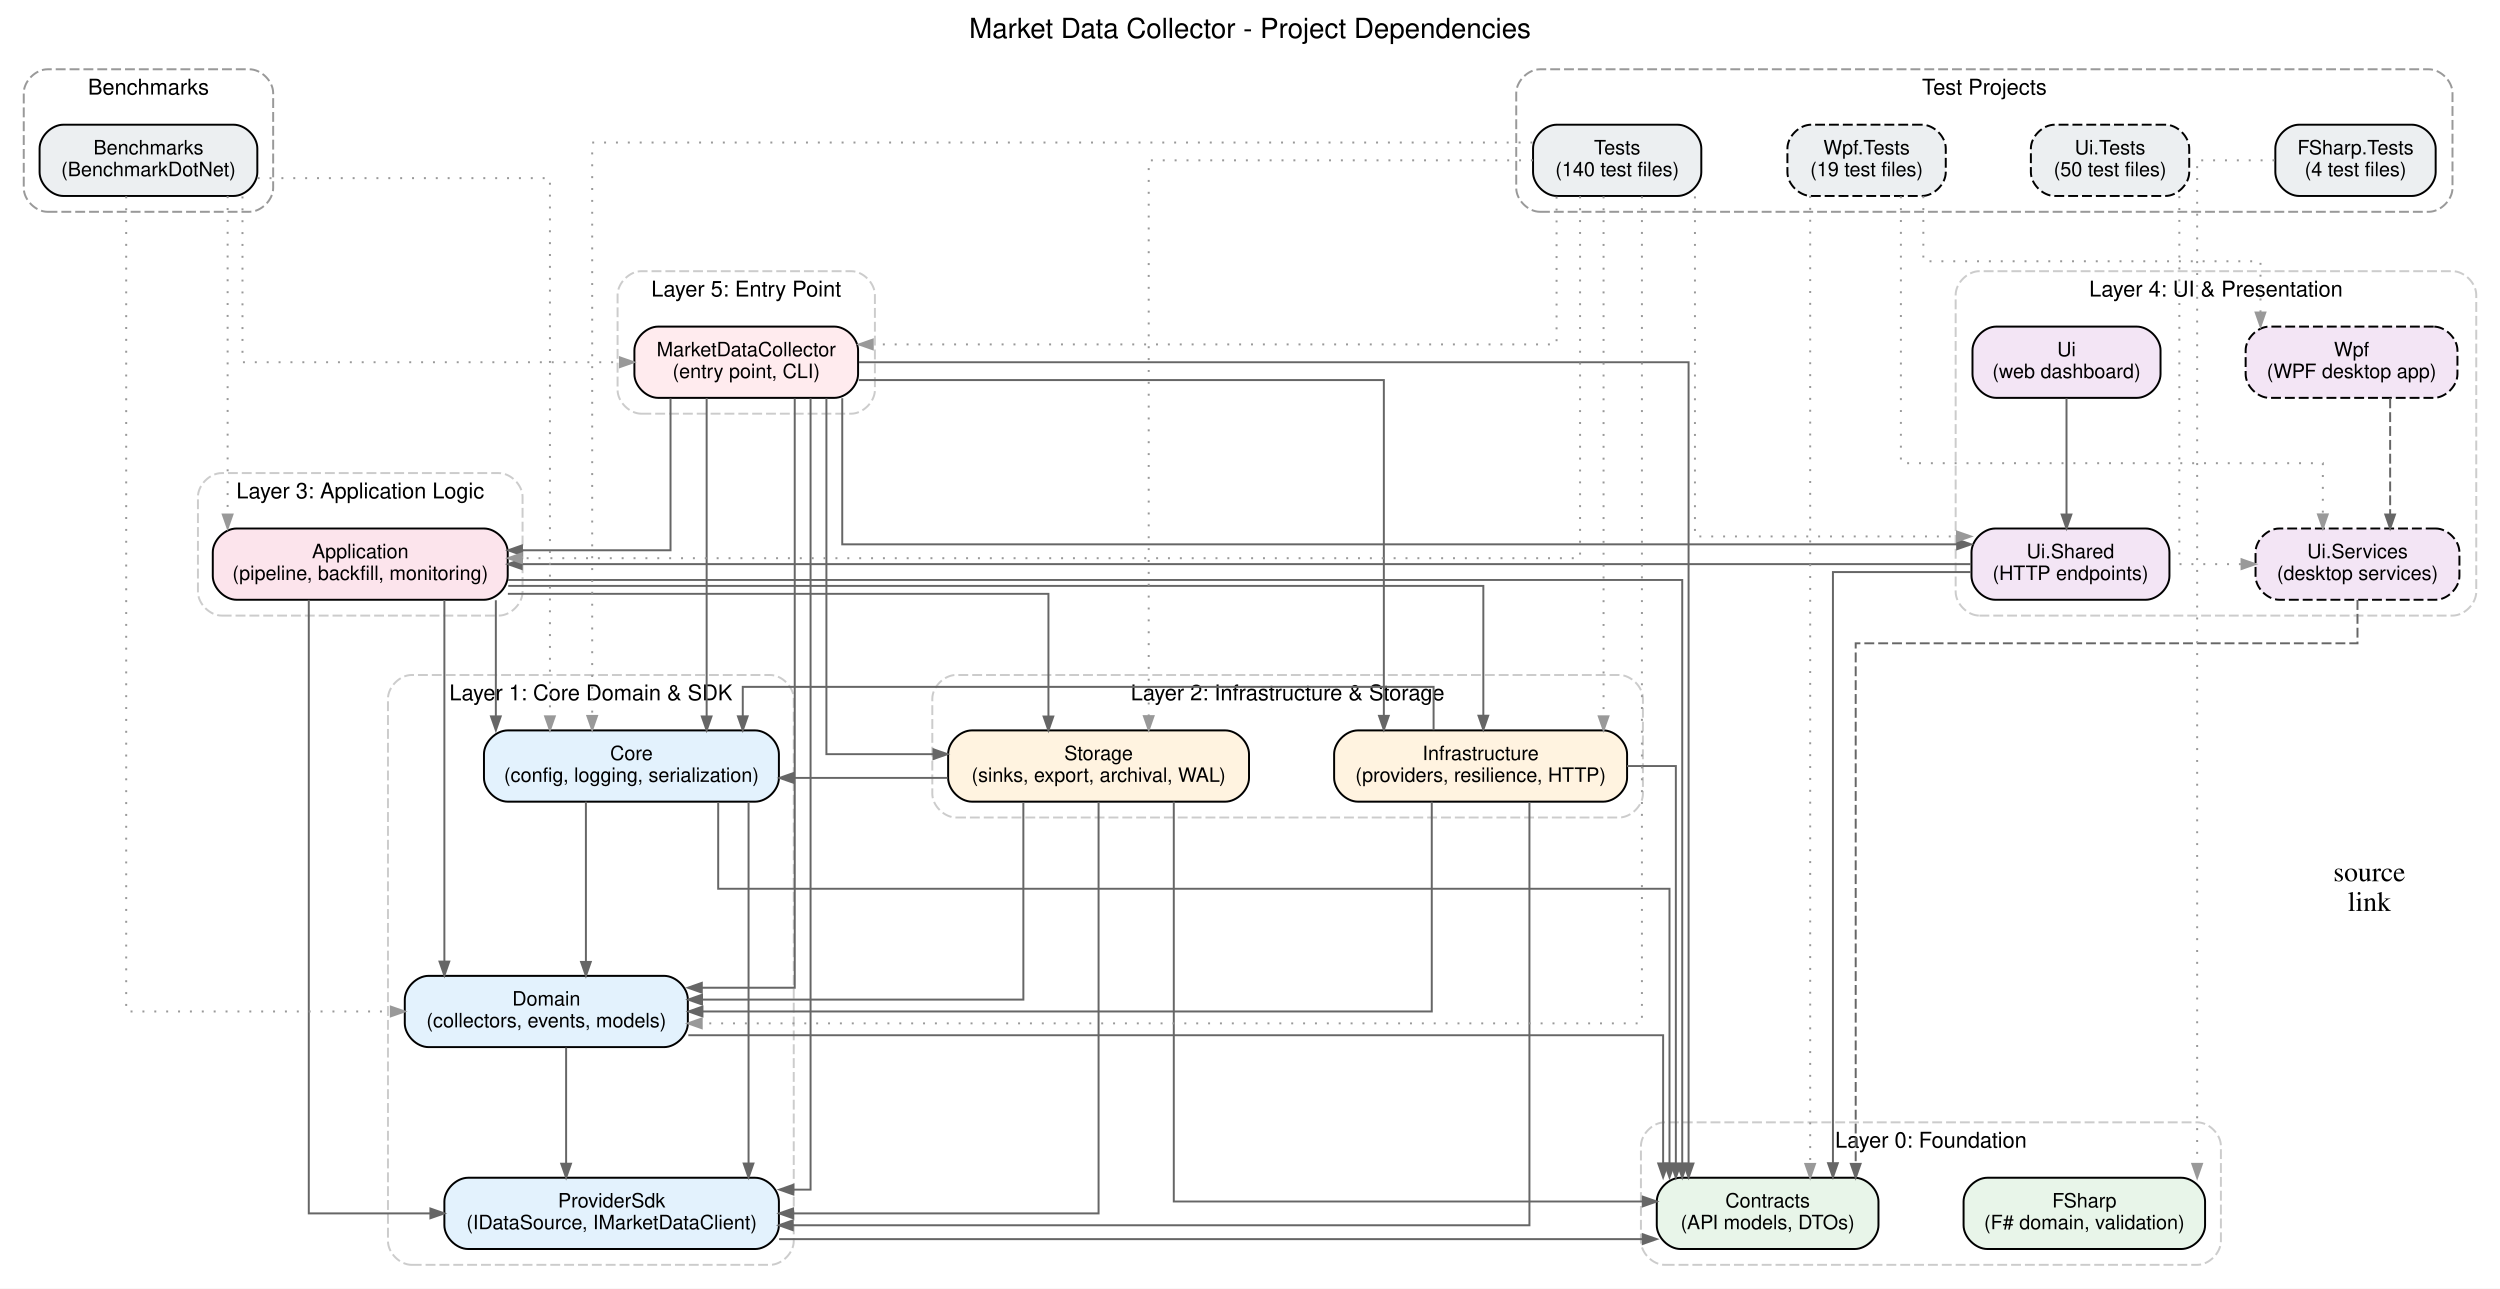
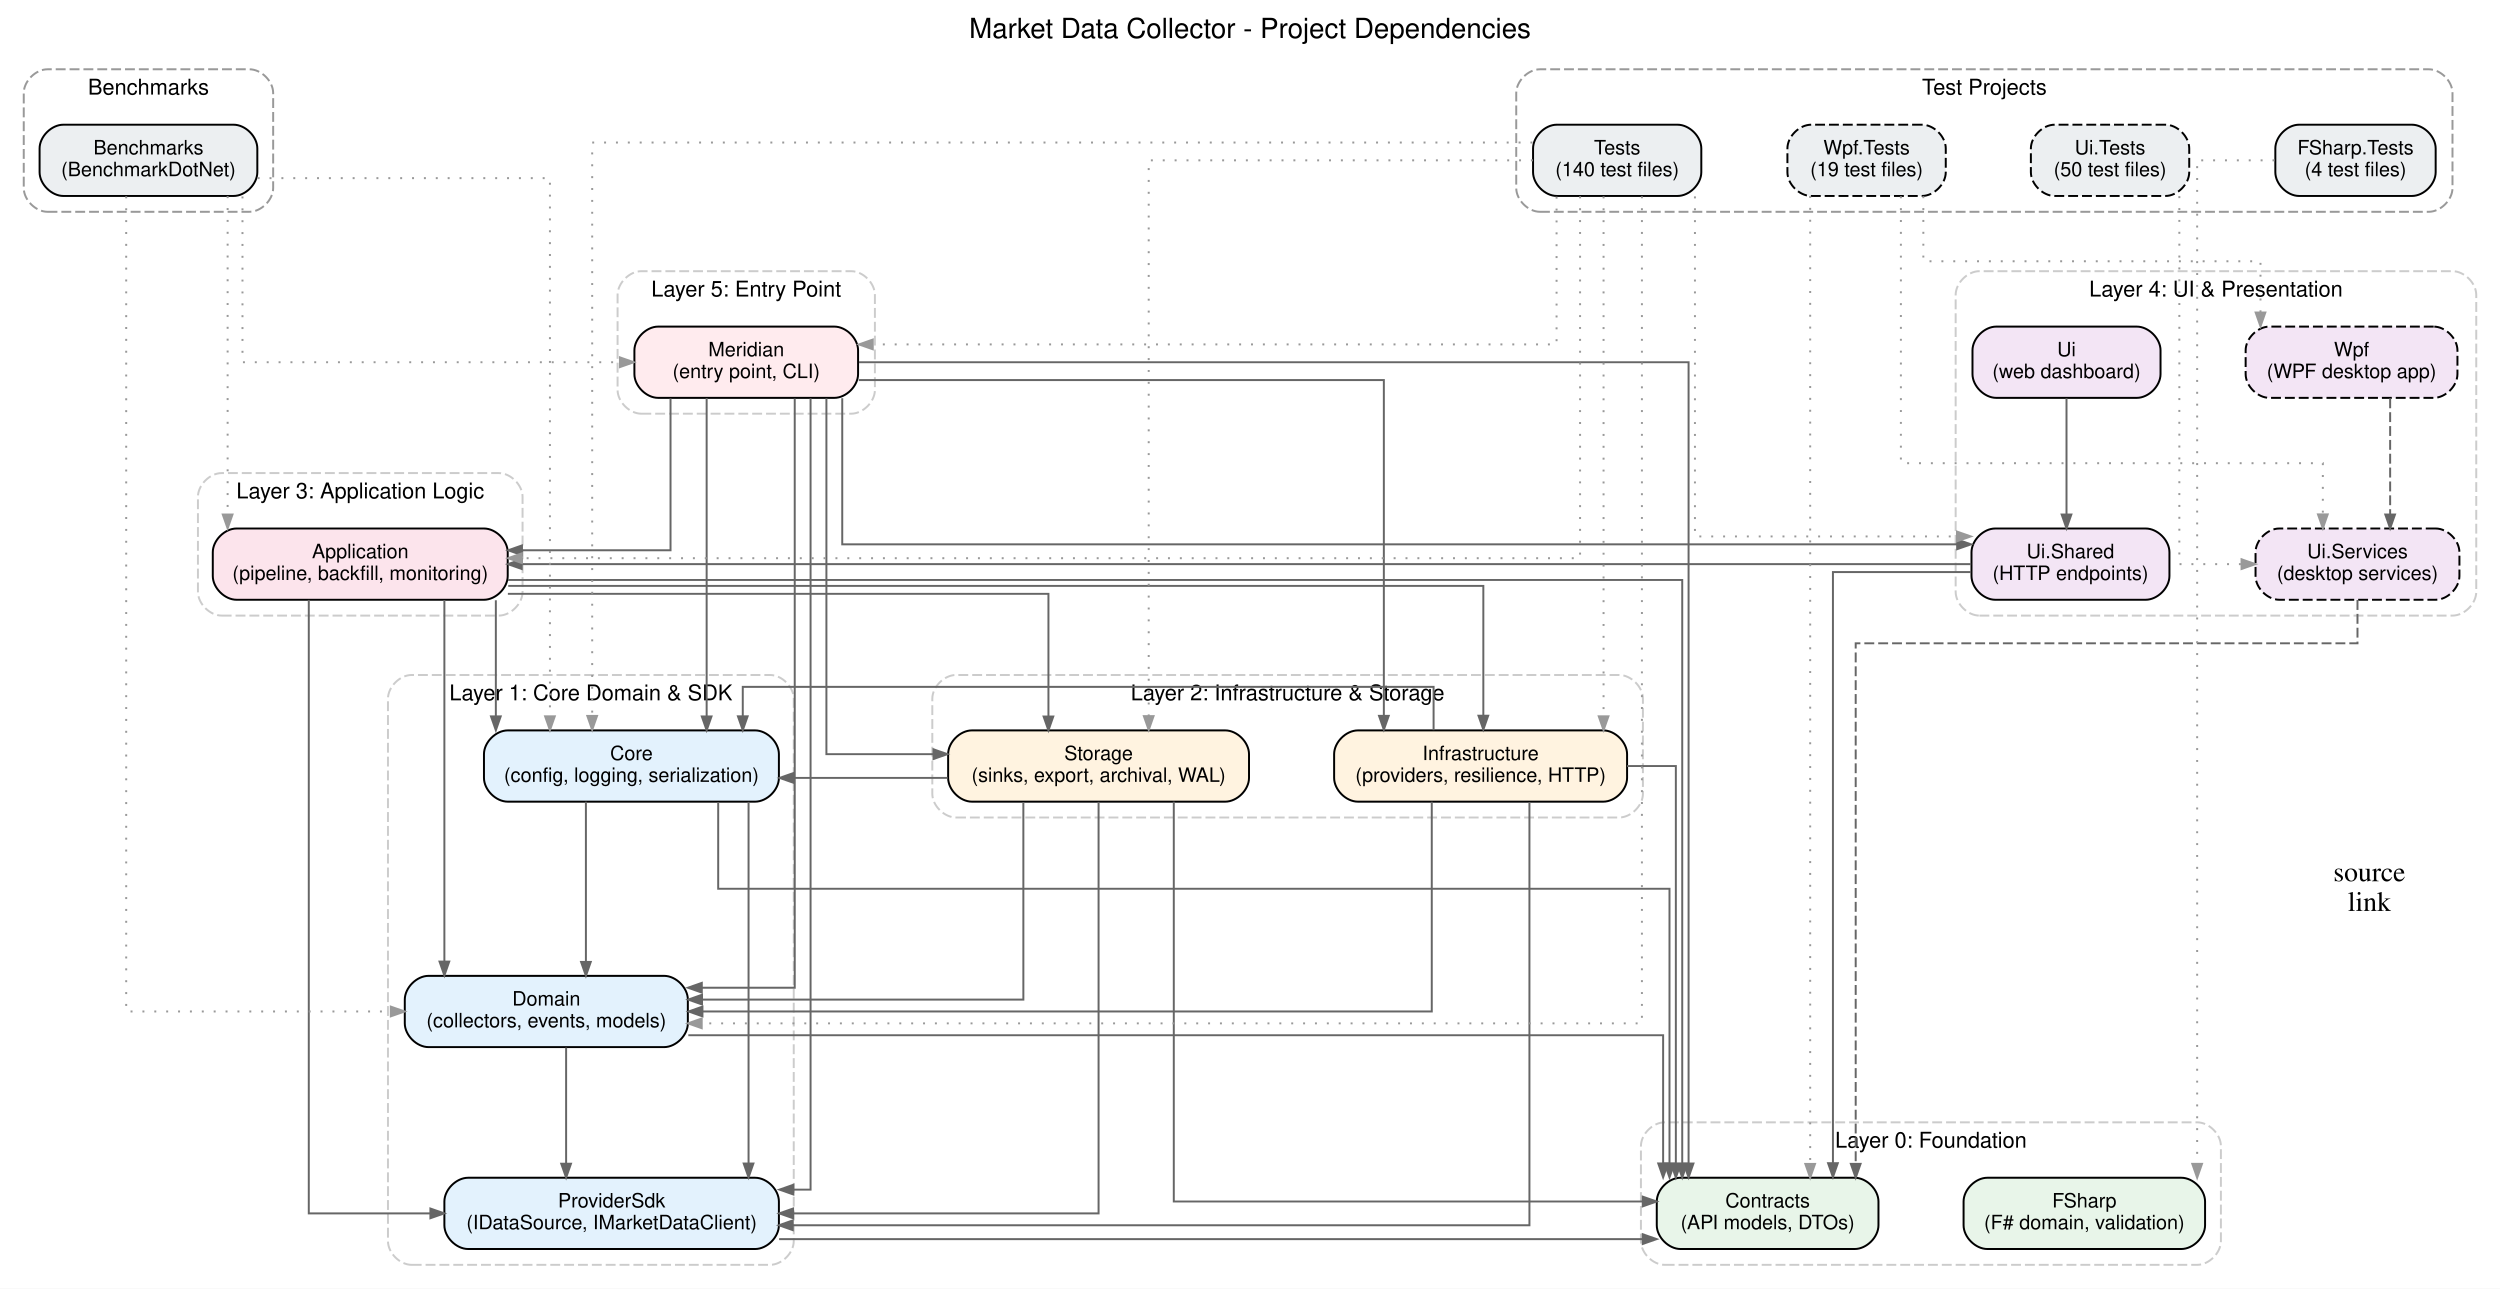
<svg xmlns="http://www.w3.org/2000/svg" width="1263pt" height="651pt" viewBox="0.00 0.00 1263.00 651.00">
  <g id="graph0" class="graph" transform="scale(1 1) rotate(0) translate(4 647)">
    <polygon fill="white" stroke="transparent" points="-4,4 -4,-647 1259,-647 1259,4 -4,4" />
    <text text-anchor="middle" x="627.5" y="-627.8" font-family="Segoe UI, Helvetica, Arial, sans-serif" font-size="14.00">Market Data Collector - Project Dependencies</text>
    <g id="clust1" class="cluster">
      <path fill="none" stroke="#cccccc" stroke-dasharray="5,2" d="M837,-8C837,-8 1106,-8 1106,-8 1112,-8 1118,-14 1118,-20 1118,-20 1118,-68 1118,-68 1118,-74 1112,-80 1106,-80 1106,-80 837,-80 837,-80 831,-80 825,-74 825,-68 825,-68 825,-20 825,-20 825,-14 831,-8 837,-8" />
      <text text-anchor="middle" x="971.5" y="-67.2" font-family="Segoe UI, Helvetica, Arial, sans-serif" font-size="11.00">Layer 0: Foundation</text>
    </g>
    <g id="clust2" class="cluster">
      <path fill="none" stroke="#cccccc" stroke-dasharray="5,2" d="M204,-8C204,-8 385,-8 385,-8 391,-8 397,-14 397,-20 397,-20 397,-294 397,-294 397,-300 391,-306 385,-306 385,-306 204,-306 204,-306 198,-306 192,-300 192,-294 192,-294 192,-20 192,-20 192,-14 198,-8 204,-8" />
      <text text-anchor="middle" x="294.5" y="-293.2" font-family="Segoe UI, Helvetica, Arial, sans-serif" font-size="11.00">Layer 1: Core Domain &amp; SDK</text>
    </g>
    <g id="clust3" class="cluster">
      <path fill="none" stroke="#cccccc" stroke-dasharray="5,2" d="M479,-234C479,-234 814,-234 814,-234 820,-234 826,-240 826,-246 826,-246 826,-294 826,-294 826,-300 820,-306 814,-306 814,-306 479,-306 479,-306 473,-306 467,-300 467,-294 467,-294 467,-246 467,-246 467,-240 473,-234 479,-234" />
      <text text-anchor="middle" x="646.5" y="-293.2" font-family="Segoe UI, Helvetica, Arial, sans-serif" font-size="11.00">Layer 2: Infrastructure &amp; Storage</text>
    </g>
    <g id="clust4" class="cluster">
      <path fill="none" stroke="#cccccc" stroke-dasharray="5,2" d="M108,-336C108,-336 248,-336 248,-336 254,-336 260,-342 260,-348 260,-348 260,-396 260,-396 260,-402 254,-408 248,-408 248,-408 108,-408 108,-408 102,-408 96,-402 96,-396 96,-396 96,-348 96,-348 96,-342 102,-336 108,-336" />
      <text text-anchor="middle" x="178" y="-395.2" font-family="Segoe UI, Helvetica, Arial, sans-serif" font-size="11.00">Layer 3: Application Logic</text>
    </g>
    <g id="clust5" class="cluster">
      <path fill="none" stroke="#cccccc" stroke-dasharray="5,2" d="M996,-336C996,-336 1235,-336 1235,-336 1241,-336 1247,-342 1247,-348 1247,-348 1247,-498 1247,-498 1247,-504 1241,-510 1235,-510 1235,-510 996,-510 996,-510 990,-510 984,-504 984,-498 984,-498 984,-348 984,-348 984,-342 990,-336 996,-336" />
      <text text-anchor="middle" x="1115.5" y="-497.2" font-family="Segoe UI, Helvetica, Arial, sans-serif" font-size="11.00">Layer 4: UI &amp; Presentation</text>
    </g>
    <g id="clust6" class="cluster">
      <path fill="none" stroke="#cccccc" stroke-dasharray="5,2" d="M320,-438C320,-438 426,-438 426,-438 432,-438 438,-444 438,-450 438,-450 438,-498 438,-498 438,-504 432,-510 426,-510 426,-510 320,-510 320,-510 314,-510 308,-504 308,-498 308,-498 308,-450 308,-450 308,-444 314,-438 320,-438" />
      <text text-anchor="middle" x="373" y="-497.2" font-family="Segoe UI, Helvetica, Arial, sans-serif" font-size="11.00">Layer 5: Entry Point</text>
    </g>
    <g id="clust7" class="cluster">
      <path fill="none" stroke="#999999" stroke-dasharray="5,2" d="M774,-540C774,-540 1223,-540 1223,-540 1229,-540 1235,-546 1235,-552 1235,-552 1235,-600 1235,-600 1235,-606 1229,-612 1223,-612 1223,-612 774,-612 774,-612 768,-612 762,-606 762,-600 762,-600 762,-552 762,-552 762,-546 768,-540 774,-540" />
      <text text-anchor="middle" x="998.5" y="-599.2" font-family="Segoe UI, Helvetica, Arial, sans-serif" font-size="11.00">Test Projects</text>
    </g>
    <g id="clust8" class="cluster">
      <path fill="none" stroke="#999999" stroke-dasharray="5,2" d="M20,-540C20,-540 122,-540 122,-540 128,-540 134,-546 134,-552 134,-552 134,-600 134,-600 134,-606 128,-612 122,-612 122,-612 20,-612 20,-612 14,-612 8,-606 8,-600 8,-600 8,-552 8,-552 8,-546 14,-540 20,-540" />
      <text text-anchor="middle" x="71" y="-599.2" font-family="Segoe UI, Helvetica, Arial, sans-serif" font-size="11.00">Benchmarks</text>
    </g>
    <g id="node1" class="node">
      <path fill="#e8f5e9" stroke="black" d="M933,-52C933,-52 845,-52 845,-52 839,-52 833,-46 833,-40 833,-40 833,-28 833,-28 833,-22 839,-16 845,-16 845,-16 933,-16 933,-16 939,-16 945,-22 945,-28 945,-28 945,-40 945,-40 945,-46 939,-52 933,-52" />
      <text text-anchor="middle" x="889" y="-37" font-family="Segoe UI, Helvetica, Arial, sans-serif" font-size="10.00">Contracts</text>
      <text text-anchor="middle" x="889" y="-26" font-family="Segoe UI, Helvetica, Arial, sans-serif" font-size="10.00">(API models, DTOs)</text>
    </g>
    <g id="node2" class="node">
      <path fill="#e8f5e9" stroke="black" d="M1098,-52C1098,-52 1000,-52 1000,-52 994,-52 988,-46 988,-40 988,-40 988,-28 988,-28 988,-22 994,-16 1000,-16 1000,-16 1098,-16 1098,-16 1104,-16 1110,-22 1110,-28 1110,-28 1110,-40 1110,-40 1110,-46 1104,-52 1098,-52" />
      <text text-anchor="middle" x="1049" y="-37" font-family="Segoe UI, Helvetica, Arial, sans-serif" font-size="10.00">FSharp</text>
      <text text-anchor="middle" x="1049" y="-26" font-family="Segoe UI, Helvetica, Arial, sans-serif" font-size="10.00">(F# domain, validation)</text>
    </g>
    <g id="node3" class="node">
      <path fill="#e3f2fd" stroke="black" d="M377.5,-52C377.5,-52 232.5,-52 232.5,-52 226.5,-52 220.5,-46 220.5,-40 220.5,-40 220.5,-28 220.5,-28 220.5,-22 226.5,-16 232.5,-16 232.5,-16 377.5,-16 377.5,-16 383.5,-16 389.5,-22 389.5,-28 389.5,-28 389.5,-40 389.5,-40 389.5,-46 383.5,-52 377.5,-52" />
      <text text-anchor="middle" x="305" y="-37" font-family="Segoe UI, Helvetica, Arial, sans-serif" font-size="10.00">ProviderSdk</text>
      <text text-anchor="middle" x="305" y="-26" font-family="Segoe UI, Helvetica, Arial, sans-serif" font-size="10.00">(IDataSource, IMarketDataClient)</text>
    </g>
    <g id="edge1" class="edge">
      <path fill="none" stroke="#666666" d="M389.61,-21C389.61,-21 825.93,-21 825.93,-21" />
      <polygon fill="#666666" stroke="#666666" points="825.93,-23.45 832.93,-21 825.93,-18.55 825.93,-23.45" />
    </g>
    <g id="node4" class="node">
      <path fill="#e3f2fd" stroke="black" d="M331.5,-154C331.5,-154 212.5,-154 212.5,-154 206.5,-154 200.5,-148 200.5,-142 200.5,-142 200.5,-130 200.5,-130 200.5,-124 206.5,-118 212.5,-118 212.5,-118 331.5,-118 331.5,-118 337.5,-118 343.5,-124 343.5,-130 343.5,-130 343.5,-142 343.5,-142 343.5,-148 337.5,-154 331.5,-154" />
      <text text-anchor="middle" x="272" y="-139" font-family="Segoe UI, Helvetica, Arial, sans-serif" font-size="10.00">Domain</text>
      <text text-anchor="middle" x="272" y="-128" font-family="Segoe UI, Helvetica, Arial, sans-serif" font-size="10.00">(collectors, events, models)</text>
    </g>
    <g id="edge2" class="edge">
      <path fill="none" stroke="#666666" d="M343.74,-124C495.71,-124 836.21,-124 836.21,-124 836.21,-124 836.21,-59.21 836.21,-59.21" />
      <polygon fill="#666666" stroke="#666666" points="838.66,-59.21 836.21,-52.21 833.76,-59.21 838.66,-59.21" />
    </g>
    <g id="edge3" class="edge">
      <path fill="none" stroke="#666666" d="M282,-117.76C282,-117.76 282,-59.08 282,-59.08" />
      <polygon fill="#666666" stroke="#666666" points="284.45,-59.08 282,-52.08 279.55,-59.08 284.45,-59.08" />
    </g>
    <g id="node5" class="node">
      <path fill="#e3f2fd" stroke="black" d="M377.5,-278C377.5,-278 252.5,-278 252.5,-278 246.5,-278 240.5,-272 240.5,-266 240.5,-266 240.5,-254 240.5,-254 240.5,-248 246.5,-242 252.5,-242 252.5,-242 377.5,-242 377.5,-242 383.5,-242 389.5,-248 389.5,-254 389.5,-254 389.5,-266 389.5,-266 389.5,-272 383.5,-278 377.5,-278" />
      <text text-anchor="middle" x="315" y="-263" font-family="Segoe UI, Helvetica, Arial, sans-serif" font-size="10.00">Core</text>
      <text text-anchor="middle" x="315" y="-252" font-family="Segoe UI, Helvetica, Arial, sans-serif" font-size="10.00">(config, logging, serialization)</text>
    </g>
    <g id="edge4" class="edge">
      <path fill="none" stroke="#666666" d="M358.83,-241.73C358.83,-223.44 358.83,-198 358.83,-198 358.83,-198 839.43,-198 839.43,-198 839.43,-198 839.43,-59.18 839.43,-59.18" />
      <polygon fill="#666666" stroke="#666666" points="841.88,-59.18 839.43,-52.18 836.98,-59.18 841.88,-59.18" />
    </g>
    <g id="edge6" class="edge">
      <path fill="none" stroke="#666666" d="M374.17,-241.89C374.17,-241.89 374.17,-59.2 374.17,-59.2" />
      <polygon fill="#666666" stroke="#666666" points="376.62,-59.2 374.17,-52.2 371.72,-59.2 376.62,-59.2" />
    </g>
    <g id="edge5" class="edge">
      <path fill="none" stroke="#666666" d="M292,-241.97C292,-241.97 292,-161.05 292,-161.05" />
      <polygon fill="#666666" stroke="#666666" points="294.45,-161.05 292,-154.05 289.55,-161.05 294.45,-161.05" />
    </g>
    <g id="node6" class="node">
      <path fill="#fff3e0" stroke="black" d="M806,-278C806,-278 682,-278 682,-278 676,-278 670,-272 670,-266 670,-266 670,-254 670,-254 670,-248 676,-242 682,-242 682,-242 806,-242 806,-242 812,-242 818,-248 818,-254 818,-254 818,-266 818,-266 818,-272 812,-278 806,-278" />
      <text text-anchor="middle" x="744" y="-263" font-family="Segoe UI, Helvetica, Arial, sans-serif" font-size="10.00">Infrastructure</text>
      <text text-anchor="middle" x="744" y="-252" font-family="Segoe UI, Helvetica, Arial, sans-serif" font-size="10.00">(providers, resilience, HTTP)</text>
    </g>
    <g id="edge9" class="edge">
      <path fill="none" stroke="#666666" d="M818.01,-260C832.15,-260 842.64,-260 842.64,-260 842.64,-260 842.64,-59.11 842.64,-59.11" />
      <polygon fill="#666666" stroke="#666666" points="845.09,-59.11 842.64,-52.11 840.19,-59.11 845.09,-59.11" />
    </g>
    <g id="edge10" class="edge">
      <path fill="none" stroke="#666666" d="M768.67,-241.8C768.67,-187.1 768.67,-28 768.67,-28 768.67,-28 396.5,-28 396.5,-28" />
      <polygon fill="#666666" stroke="#666666" points="396.5,-25.55 389.5,-28 396.5,-30.45 396.5,-25.55" />
    </g>
    <g id="edge8" class="edge">
      <path fill="none" stroke="#666666" d="M719.33,-241.97C719.33,-207.58 719.33,-136 719.33,-136 719.33,-136 350.87,-136 350.87,-136" />
      <polygon fill="#666666" stroke="#666666" points="350.87,-133.55 343.87,-136 350.87,-138.45 350.87,-133.55" />
    </g>
    <g id="edge7" class="edge">
      <path fill="none" stroke="#666666" d="M720.25,-278.13C720.25,-288.71 720.25,-300 720.25,-300 720.25,-300 371.25,-300 371.25,-300 371.25,-300 371.25,-285.13 371.25,-285.13" />
      <polygon fill="#666666" stroke="#666666" points="373.7,-285.13 371.25,-278.13 368.8,-285.13 373.7,-285.13" />
    </g>
    <g id="node7" class="node">
      <path fill="#fff3e0" stroke="black" d="M615,-278C615,-278 487,-278 487,-278 481,-278 475,-272 475,-266 475,-266 475,-254 475,-254 475,-248 481,-242 487,-242 487,-242 615,-242 615,-242 621,-242 627,-248 627,-254 627,-254 627,-266 627,-266 627,-272 621,-278 615,-278" />
      <text text-anchor="middle" x="551" y="-263" font-family="Segoe UI, Helvetica, Arial, sans-serif" font-size="10.00">Storage</text>
      <text text-anchor="middle" x="551" y="-252" font-family="Segoe UI, Helvetica, Arial, sans-serif" font-size="10.00">(sinks, export, archival, WAL)</text>
    </g>
    <g id="edge13" class="edge">
      <path fill="none" stroke="#666666" d="M589,-242C589,-189.45 589,-40 589,-40 589,-40 825.92,-40 825.92,-40" />
      <polygon fill="#666666" stroke="#666666" points="825.92,-42.45 832.92,-40 825.92,-37.55 825.92,-42.45" />
    </g>
    <g id="edge14" class="edge">
      <path fill="none" stroke="#666666" d="M551,-241.89C551,-188.26 551,-34 551,-34 551,-34 396.66,-34 396.66,-34" />
      <polygon fill="#666666" stroke="#666666" points="396.66,-31.55 389.66,-34 396.66,-36.45 396.66,-31.55" />
    </g>
    <g id="edge12" class="edge">
      <path fill="none" stroke="#666666" d="M513,-241.82C513,-208.72 513,-142 513,-142 513,-142 350.66,-142 350.66,-142" />
      <polygon fill="#666666" stroke="#666666" points="350.66,-139.55 343.66,-142 350.66,-144.45 350.66,-139.55" />
    </g>
    <g id="edge11" class="edge">
      <path fill="none" stroke="#666666" d="M474.7,-254C474.7,-254 396.83,-254 396.83,-254" />
      <polygon fill="#666666" stroke="#666666" points="396.83,-251.55 389.83,-254 396.83,-256.45 396.83,-251.55" />
    </g>
    <g id="node8" class="node">
      <path fill="#fce4ec" stroke="black" d="M240.5,-380C240.5,-380 115.5,-380 115.5,-380 109.5,-380 103.5,-374 103.5,-368 103.5,-368 103.5,-356 103.5,-356 103.5,-350 109.5,-344 115.5,-344 115.5,-344 240.5,-344 240.5,-344 246.5,-344 252.5,-350 252.5,-356 252.5,-356 252.5,-368 252.5,-368 252.5,-374 246.5,-380 240.5,-380" />
      <text text-anchor="middle" x="178" y="-365" font-family="Segoe UI, Helvetica, Arial, sans-serif" font-size="10.00">Application</text>
      <text text-anchor="middle" x="178" y="-354" font-family="Segoe UI, Helvetica, Arial, sans-serif" font-size="10.00">(pipeline, backfill, monitoring)</text>
    </g>
    <g id="edge19" class="edge">
      <path fill="none" stroke="#666666" d="M252.67,-354C426.94,-354 845.86,-354 845.86,-354 845.86,-354 845.86,-59.12 845.86,-59.12" />
      <polygon fill="#666666" stroke="#666666" points="848.31,-59.12 845.86,-52.12 843.41,-59.12 848.31,-59.12" />
    </g>
    <g id="edge20" class="edge">
      <path fill="none" stroke="#666666" d="M152,-343.9C152,-275.14 152,-34 152,-34 152,-34 213.44,-34 213.44,-34" />
      <polygon fill="#666666" stroke="#666666" points="213.44,-36.45 220.44,-34 213.44,-31.55 213.44,-36.45" />
    </g>
    <g id="edge18" class="edge">
      <path fill="none" stroke="#666666" d="M220.5,-343.89C220.5,-343.89 220.5,-161.2 220.5,-161.2" />
      <polygon fill="#666666" stroke="#666666" points="222.95,-161.2 220.5,-154.2 218.05,-161.2 222.95,-161.2" />
    </g>
    <g id="edge17" class="edge">
      <path fill="none" stroke="#666666" d="M246.5,-343.76C246.5,-343.76 246.5,-285.08 246.5,-285.08" />
      <polygon fill="#666666" stroke="#666666" points="248.95,-285.08 246.5,-278.08 244.05,-285.08 248.95,-285.08" />
    </g>
    <g id="edge15" class="edge">
      <path fill="none" stroke="#666666" d="M252.76,-351C406.82,-351 745.38,-351 745.38,-351 745.38,-351 745.38,-285.42 745.38,-285.42" />
      <polygon fill="#666666" stroke="#666666" points="747.83,-285.42 745.38,-278.42 742.93,-285.42 747.83,-285.42" />
    </g>
    <g id="edge16" class="edge">
      <path fill="none" stroke="#666666" d="M252.58,-347C354.74,-347 525.67,-347 525.67,-347 525.67,-347 525.67,-285.03 525.67,-285.03" />
      <polygon fill="#666666" stroke="#666666" points="528.12,-285.03 525.67,-278.03 523.22,-285.03 528.12,-285.03" />
    </g>
    <g id="node9" class="node">
      <path fill="#f3e5f5" stroke="black" d="M1080,-380C1080,-380 1004,-380 1004,-380 998,-380 992,-374 992,-368 992,-368 992,-356 992,-356 992,-350 998,-344 1004,-344 1004,-344 1080,-344 1080,-344 1086,-344 1092,-350 1092,-356 1092,-356 1092,-368 1092,-368 1092,-374 1086,-380 1080,-380" />
      <text text-anchor="middle" x="1042" y="-365" font-family="Segoe UI, Helvetica, Arial, sans-serif" font-size="10.00">Ui.Shared</text>
      <text text-anchor="middle" x="1042" y="-354" font-family="Segoe UI, Helvetica, Arial, sans-serif" font-size="10.00">(HTTP endpoints)</text>
    </g>
    <g id="edge22" class="edge">
      <path fill="none" stroke="#666666" d="M991.8,-358C958.92,-358 922,-358 922,-358 922,-358 922,-59.35 922,-59.35" />
      <polygon fill="#666666" stroke="#666666" points="924.45,-59.35 922,-52.35 919.55,-59.35 924.45,-59.35" />
    </g>
    <g id="edge21" class="edge">
      <path fill="none" stroke="#666666" d="M991.81,-362C991.81,-362 259.57,-362 259.57,-362" />
      <polygon fill="#666666" stroke="#666666" points="259.57,-359.55 252.57,-362 259.57,-364.45 259.57,-359.55" />
    </g>
    <g id="node10" class="node">
      <path fill="#f3e5f5" stroke="black" stroke-dasharray="5,2" d="M1226.5,-380C1226.5,-380 1147.5,-380 1147.5,-380 1141.5,-380 1135.5,-374 1135.5,-368 1135.5,-368 1135.5,-356 1135.5,-356 1135.5,-350 1141.5,-344 1147.5,-344 1147.5,-344 1226.5,-344 1226.5,-344 1232.5,-344 1238.5,-350 1238.5,-356 1238.5,-356 1238.5,-368 1238.5,-368 1238.5,-374 1232.5,-380 1226.5,-380" />
      <text text-anchor="middle" x="1187" y="-365" font-family="Segoe UI, Helvetica, Arial, sans-serif" font-size="10.00">Ui.Services</text>
      <text text-anchor="middle" x="1187" y="-354" font-family="Segoe UI, Helvetica, Arial, sans-serif" font-size="10.00">(desktop services)</text>
    </g>
    <g id="edge24" class="edge">
      <path fill="none" stroke="#666666" stroke-dasharray="5,2" d="M1187,-343.87C1187,-333.29 1187,-322 1187,-322 1187,-322 933.5,-322 933.5,-322 933.5,-322 933.5,-59.02 933.5,-59.02" />
      <polygon fill="#666666" stroke="#666666" points="935.95,-59.02 933.5,-52.02 931.05,-59.02 935.95,-59.02" />
      <text text-anchor="middle" x="1193" y="-201.8" font-family="Times,serif" font-size="14.00">source</text>
      <text text-anchor="middle" x="1193" y="-186.8" font-family="Times,serif" font-size="14.00">link</text>
    </g>
    <g id="node11" class="node">
      <path fill="#f3e5f5" stroke="black" d="M1075.5,-482C1075.5,-482 1004.5,-482 1004.5,-482 998.5,-482 992.5,-476 992.5,-470 992.5,-470 992.5,-458 992.5,-458 992.5,-452 998.5,-446 1004.5,-446 1004.5,-446 1075.5,-446 1075.5,-446 1081.5,-446 1087.5,-452 1087.5,-458 1087.5,-458 1087.5,-470 1087.5,-470 1087.5,-476 1081.5,-482 1075.5,-482" />
      <text text-anchor="middle" x="1040" y="-467" font-family="Segoe UI, Helvetica, Arial, sans-serif" font-size="10.00">Ui</text>
      <text text-anchor="middle" x="1040" y="-456" font-family="Segoe UI, Helvetica, Arial, sans-serif" font-size="10.00">(web dashboard)</text>
    </g>
    <g id="edge23" class="edge">
      <path fill="none" stroke="#666666" d="M1040,-445.76C1040,-445.76 1040,-387.08 1040,-387.08" />
      <polygon fill="#666666" stroke="#666666" points="1042.45,-387.08 1040,-380.08 1037.55,-387.08 1042.45,-387.08" />
    </g>
    <g id="node12" class="node">
      <path fill="#f3e5f5" stroke="black" stroke-dasharray="5,2" d="M1225.5,-482C1225.5,-482 1142.5,-482 1142.5,-482 1136.5,-482 1130.5,-476 1130.5,-470 1130.5,-470 1130.5,-458 1130.5,-458 1130.5,-452 1136.5,-446 1142.5,-446 1142.5,-446 1225.5,-446 1225.5,-446 1231.5,-446 1237.5,-452 1237.5,-458 1237.5,-458 1237.5,-470 1237.5,-470 1237.5,-476 1231.5,-482 1225.5,-482" />
      <text text-anchor="middle" x="1184" y="-467" font-family="Segoe UI, Helvetica, Arial, sans-serif" font-size="10.00">Wpf</text>
      <text text-anchor="middle" x="1184" y="-456" font-family="Segoe UI, Helvetica, Arial, sans-serif" font-size="10.00">(WPF desktop app)</text>
    </g>
    <g id="edge25" class="edge">
      <path fill="none" stroke="#666666" stroke-dasharray="5,2" d="M1203.5,-445.76C1203.5,-445.76 1203.5,-387.08 1203.5,-387.08" />
      <polygon fill="#666666" stroke="#666666" points="1205.95,-387.08 1203.5,-380.08 1201.05,-387.08 1205.95,-387.08" />
    </g>
    <g id="node13" class="node">
      <path fill="#ffebee" stroke="black" d="M417.5,-482C417.5,-482 328.5,-482 328.5,-482 322.5,-482 316.5,-476 316.5,-470 316.5,-470 316.5,-458 316.5,-458 316.5,-452 322.5,-446 328.5,-446 328.5,-446 417.5,-446 417.5,-446 423.5,-446 429.5,-452 429.5,-458 429.5,-458 429.5,-470 429.5,-470 429.5,-476 423.5,-482 417.5,-482" />
-       <text text-anchor="middle" x="373" y="-467" font-family="Segoe UI, Helvetica, Arial, sans-serif" font-size="10.00">MarketDataCollector</text>
+       <text text-anchor="middle" x="373" y="-467" font-family="Segoe UI, Helvetica, Arial, sans-serif" font-size="10.00">Meridian</text>
      <text text-anchor="middle" x="373" y="-456" font-family="Segoe UI, Helvetica, Arial, sans-serif" font-size="10.00">(entry point, CLI)</text>
    </g>
    <g id="edge31" class="edge">
      <path fill="none" stroke="#666666" d="M429.95,-464C556.32,-464 849.07,-464 849.07,-464 849.07,-464 849.07,-59.2 849.07,-59.2" />
      <polygon fill="#666666" stroke="#666666" points="851.52,-59.2 849.07,-52.2 846.62,-59.2 851.52,-59.2" />
    </g>
    <g id="edge32" class="edge">
      <path fill="none" stroke="#666666" d="M405.5,-445.77C405.5,-365.32 405.5,-46 405.5,-46 405.5,-46 396.8,-46 396.8,-46" />
      <polygon fill="#666666" stroke="#666666" points="396.8,-43.55 389.8,-46 396.8,-48.45 396.8,-43.55" />
    </g>
    <g id="edge30" class="edge">
      <path fill="none" stroke="#666666" d="M397.5,-445.64C397.5,-378.2 397.5,-148 397.5,-148 397.5,-148 350.55,-148 350.55,-148" />
      <polygon fill="#666666" stroke="#666666" points="350.55,-145.55 343.55,-148 350.55,-150.45 350.55,-145.55" />
    </g>
    <g id="edge29" class="edge">
      <path fill="none" stroke="#666666" d="M353,-445.9C353,-445.9 353,-285.06 353,-285.06" />
      <polygon fill="#666666" stroke="#666666" points="355.45,-285.06 353,-278.06 350.55,-285.06 355.45,-285.06" />
    </g>
    <g id="edge27" class="edge">
      <path fill="none" stroke="#666666" d="M429.85,-455C522.32,-455 695.12,-455 695.12,-455 695.12,-455 695.12,-285.35 695.12,-285.35" />
      <polygon fill="#666666" stroke="#666666" points="697.58,-285.35 695.12,-278.35 692.68,-285.35 697.58,-285.35" />
    </g>
    <g id="edge28" class="edge">
      <path fill="none" stroke="#666666" d="M413.5,-445.73C413.5,-396.71 413.5,-266 413.5,-266 413.5,-266 467.61,-266 467.61,-266" />
      <polygon fill="#666666" stroke="#666666" points="467.61,-268.45 474.61,-266 467.61,-263.55 467.61,-268.45" />
    </g>
    <g id="edge26" class="edge">
      <path fill="none" stroke="#666666" d="M334.75,-445.68C334.75,-418.08 334.75,-369 334.75,-369 334.75,-369 259.7,-369 259.7,-369" />
      <polygon fill="#666666" stroke="#666666" points="259.7,-366.55 252.7,-369 259.7,-371.45 259.7,-366.55" />
    </g>
    <g id="edge33" class="edge">
      <path fill="none" stroke="#666666" d="M421.5,-445.82C421.5,-419.01 421.5,-372 421.5,-372 421.5,-372 984.75,-372 984.75,-372" />
      <polygon fill="#666666" stroke="#666666" points="984.75,-374.45 991.75,-372 984.75,-369.55 984.75,-374.45" />
    </g>
    <g id="node14" class="node">
      <path fill="#eceff1" stroke="black" d="M843.5,-584C843.5,-584 782.5,-584 782.5,-584 776.5,-584 770.5,-578 770.5,-572 770.5,-572 770.5,-560 770.5,-560 770.5,-554 776.5,-548 782.5,-548 782.5,-548 843.5,-548 843.5,-548 849.5,-548 855.5,-554 855.5,-560 855.5,-560 855.5,-572 855.5,-572 855.5,-578 849.5,-584 843.5,-584" />
      <text text-anchor="middle" x="813" y="-569" font-family="Segoe UI, Helvetica, Arial, sans-serif" font-size="10.00">Tests</text>
      <text text-anchor="middle" x="813" y="-558" font-family="Segoe UI, Helvetica, Arial, sans-serif" font-size="10.00">(140 test files)</text>
    </g>
    <g id="edge39" class="edge">
      <path fill="none" stroke="#999999" stroke-dasharray="1,5" d="M825.5,-547.82C825.5,-465.3 825.5,-130 825.5,-130 825.5,-130 350.51,-130 350.51,-130" />
      <polygon fill="#999999" stroke="#999999" points="350.51,-127.55 343.51,-130 350.51,-132.45 350.51,-127.55" />
    </g>
    <g id="edge38" class="edge">
      <path fill="none" stroke="#999999" stroke-dasharray="1,5" d="M770.18,-575C646.12,-575 295.17,-575 295.17,-575 295.17,-575 295.17,-285.3 295.17,-285.3" />
      <polygon fill="#999999" stroke="#999999" points="297.62,-285.3 295.17,-278.3 292.72,-285.3 297.62,-285.3" />
    </g>
    <g id="edge36" class="edge">
      <path fill="none" stroke="#999999" stroke-dasharray="1,5" d="M806.12,-547.77C806.12,-547.77 806.12,-285.13 806.12,-285.13" />
      <polygon fill="#999999" stroke="#999999" points="808.58,-285.13 806.12,-278.13 803.68,-285.13 808.58,-285.13" />
    </g>
    <g id="edge37" class="edge">
      <path fill="none" stroke="#999999" stroke-dasharray="1,5" d="M770.42,-566C702.28,-566 576.33,-566 576.33,-566 576.33,-566 576.33,-285.23 576.33,-285.23" />
      <polygon fill="#999999" stroke="#999999" points="578.78,-285.23 576.33,-278.23 573.88,-285.23 578.78,-285.23" />
    </g>
    <g id="edge35" class="edge">
      <path fill="none" stroke="#999999" stroke-dasharray="1,5" d="M794.25,-547.81C794.25,-498.33 794.25,-365 794.25,-365 794.25,-365 259.64,-365 259.64,-365" />
      <polygon fill="#999999" stroke="#999999" points="259.64,-362.55 252.64,-365 259.64,-367.45 259.64,-362.55" />
    </g>
    <g id="edge40" class="edge">
      <path fill="none" stroke="#999999" stroke-dasharray="1,5" d="M852.29,-547.78C852.29,-500.23 852.29,-376 852.29,-376 852.29,-376 984.66,-376 984.66,-376" />
      <polygon fill="#999999" stroke="#999999" points="984.66,-378.45 991.66,-376 984.66,-373.55 984.66,-378.45" />
    </g>
    <g id="edge34" class="edge">
      <path fill="none" stroke="#999999" stroke-dasharray="1,5" d="M782.38,-547.63C782.38,-520.52 782.38,-473 782.38,-473 782.38,-473 436.92,-473 436.92,-473" />
      <polygon fill="#999999" stroke="#999999" points="436.92,-470.55 429.92,-473 436.92,-475.45 436.92,-470.55" />
    </g>
    <g id="node15" class="node">
      <path fill="#eceff1" stroke="black" d="M1214.5,-584C1214.5,-584 1157.5,-584 1157.5,-584 1151.5,-584 1145.5,-578 1145.5,-572 1145.5,-572 1145.5,-560 1145.5,-560 1145.5,-554 1151.5,-548 1157.5,-548 1157.5,-548 1214.5,-548 1214.5,-548 1220.5,-548 1226.5,-554 1226.5,-560 1226.5,-560 1226.5,-572 1226.5,-572 1226.5,-578 1220.5,-584 1214.5,-584" />
      <text text-anchor="middle" x="1186" y="-569" font-family="Segoe UI, Helvetica, Arial, sans-serif" font-size="10.00">FSharp.Tests</text>
      <text text-anchor="middle" x="1186" y="-558" font-family="Segoe UI, Helvetica, Arial, sans-serif" font-size="10.00">(4 test files)</text>
    </g>
    <g id="edge41" class="edge">
      <path fill="none" stroke="#999999" stroke-dasharray="1,5" d="M1145.06,-566C1125.38,-566 1106,-566 1106,-566 1106,-566 1106,-59.01 1106,-59.01" />
      <polygon fill="#999999" stroke="#999999" points="1108.45,-59.01 1106,-52.01 1103.55,-59.01 1108.45,-59.01" />
    </g>
    <g id="node16" class="node">
      <path fill="#eceff1" stroke="black" stroke-dasharray="5,2" d="M967,-584C967,-584 911,-584 911,-584 905,-584 899,-578 899,-572 899,-572 899,-560 899,-560 899,-554 905,-548 911,-548 911,-548 967,-548 967,-548 973,-548 979,-554 979,-560 979,-560 979,-572 979,-572 979,-578 973,-584 967,-584" />
      <text text-anchor="middle" x="939" y="-569" font-family="Segoe UI, Helvetica, Arial, sans-serif" font-size="10.00">Wpf.Tests</text>
      <text text-anchor="middle" x="939" y="-558" font-family="Segoe UI, Helvetica, Arial, sans-serif" font-size="10.00">(19 test files)</text>
    </g>
    <g id="edge44" class="edge">
      <path fill="none" stroke="#999999" stroke-dasharray="1,5" d="M910.5,-547.99C910.5,-547.99 910.5,-59 910.5,-59" />
      <polygon fill="#999999" stroke="#999999" points="912.95,-59 910.5,-52 908.05,-59 912.95,-59" />
    </g>
    <g id="edge43" class="edge">
      <path fill="none" stroke="#999999" stroke-dasharray="1,5" d="M956.33,-547.85C956.33,-507.32 956.33,-413 956.33,-413 956.33,-413 1169.5,-413 1169.5,-413 1169.5,-413 1169.5,-387.12 1169.5,-387.12" />
      <polygon fill="#999999" stroke="#999999" points="1171.95,-387.12 1169.5,-380.12 1167.05,-387.12 1171.95,-387.12" />
    </g>
    <g id="edge42" class="edge">
      <path fill="none" stroke="#999999" stroke-dasharray="1,5" d="M967.67,-547.88C967.67,-533.22 967.67,-515 967.67,-515 967.67,-515 1138,-515 1138,-515 1138,-515 1138,-489.12 1138,-489.12" />
      <polygon fill="#999999" stroke="#999999" points="1140.45,-489.12 1138,-482.12 1135.55,-489.12 1140.45,-489.12" />
    </g>
    <g id="node17" class="node">
      <path fill="#eceff1" stroke="black" stroke-dasharray="5,2" d="M1090,-584C1090,-584 1034,-584 1034,-584 1028,-584 1022,-578 1022,-572 1022,-572 1022,-560 1022,-560 1022,-554 1028,-548 1034,-548 1034,-548 1090,-548 1090,-548 1096,-548 1102,-554 1102,-560 1102,-560 1102,-572 1102,-572 1102,-578 1096,-584 1090,-584" />
      <text text-anchor="middle" x="1062" y="-569" font-family="Segoe UI, Helvetica, Arial, sans-serif" font-size="10.00">Ui.Tests</text>
      <text text-anchor="middle" x="1062" y="-558" font-family="Segoe UI, Helvetica, Arial, sans-serif" font-size="10.00">(50 test files)</text>
    </g>
    <g id="edge45" class="edge">
      <path fill="none" stroke="#999999" stroke-dasharray="1,5" d="M1097,-547.9C1097,-497.97 1097,-362 1097,-362 1097,-362 1128.43,-362 1128.43,-362" />
      <polygon fill="#999999" stroke="#999999" points="1128.43,-364.45 1135.43,-362 1128.43,-359.55 1128.43,-364.45" />
    </g>
    <g id="node18" class="node">
      <path fill="#eceff1" stroke="black" d="M114,-584C114,-584 28,-584 28,-584 22,-584 16,-578 16,-572 16,-572 16,-560 16,-560 16,-554 22,-548 28,-548 28,-548 114,-548 114,-548 120,-548 126,-554 126,-560 126,-560 126,-572 126,-572 126,-578 120,-584 114,-584" />
      <text text-anchor="middle" x="71" y="-569" font-family="Segoe UI, Helvetica, Arial, sans-serif" font-size="10.00">Benchmarks</text>
      <text text-anchor="middle" x="71" y="-558" font-family="Segoe UI, Helvetica, Arial, sans-serif" font-size="10.00">(BenchmarkDotNet)</text>
    </g>
    <g id="edge49" class="edge">
      <path fill="none" stroke="#999999" stroke-dasharray="1,5" d="M59.75,-547.8C59.75,-465.95 59.75,-136 59.75,-136 59.75,-136 193.44,-136 193.44,-136" />
      <polygon fill="#999999" stroke="#999999" points="193.44,-138.45 200.44,-136 193.44,-133.55 193.44,-138.45" />
    </g>
    <g id="edge48" class="edge">
      <path fill="none" stroke="#999999" stroke-dasharray="1,5" d="M126.16,-557C186.22,-557 273.83,-557 273.83,-557 273.83,-557 273.83,-285.13 273.83,-285.13" />
      <polygon fill="#999999" stroke="#999999" points="276.28,-285.13 273.83,-278.13 271.38,-285.13 276.28,-285.13" />
    </g>
    <g id="edge47" class="edge">
      <path fill="none" stroke="#999999" stroke-dasharray="1,5" d="M111,-547.9C111,-547.9 111,-387.06 111,-387.06" />
      <polygon fill="#999999" stroke="#999999" points="113.45,-387.06 111,-380.06 108.55,-387.06 113.45,-387.06" />
    </g>
    <g id="edge46" class="edge">
      <path fill="none" stroke="#999999" stroke-dasharray="1,5" d="M118.5,-547.76C118.5,-518.43 118.5,-464 118.5,-464 118.5,-464 309.2,-464 309.2,-464" />
      <polygon fill="#999999" stroke="#999999" points="309.2,-466.45 316.2,-464 309.2,-461.55 309.2,-466.45" />
    </g>
  </g>
</svg>
